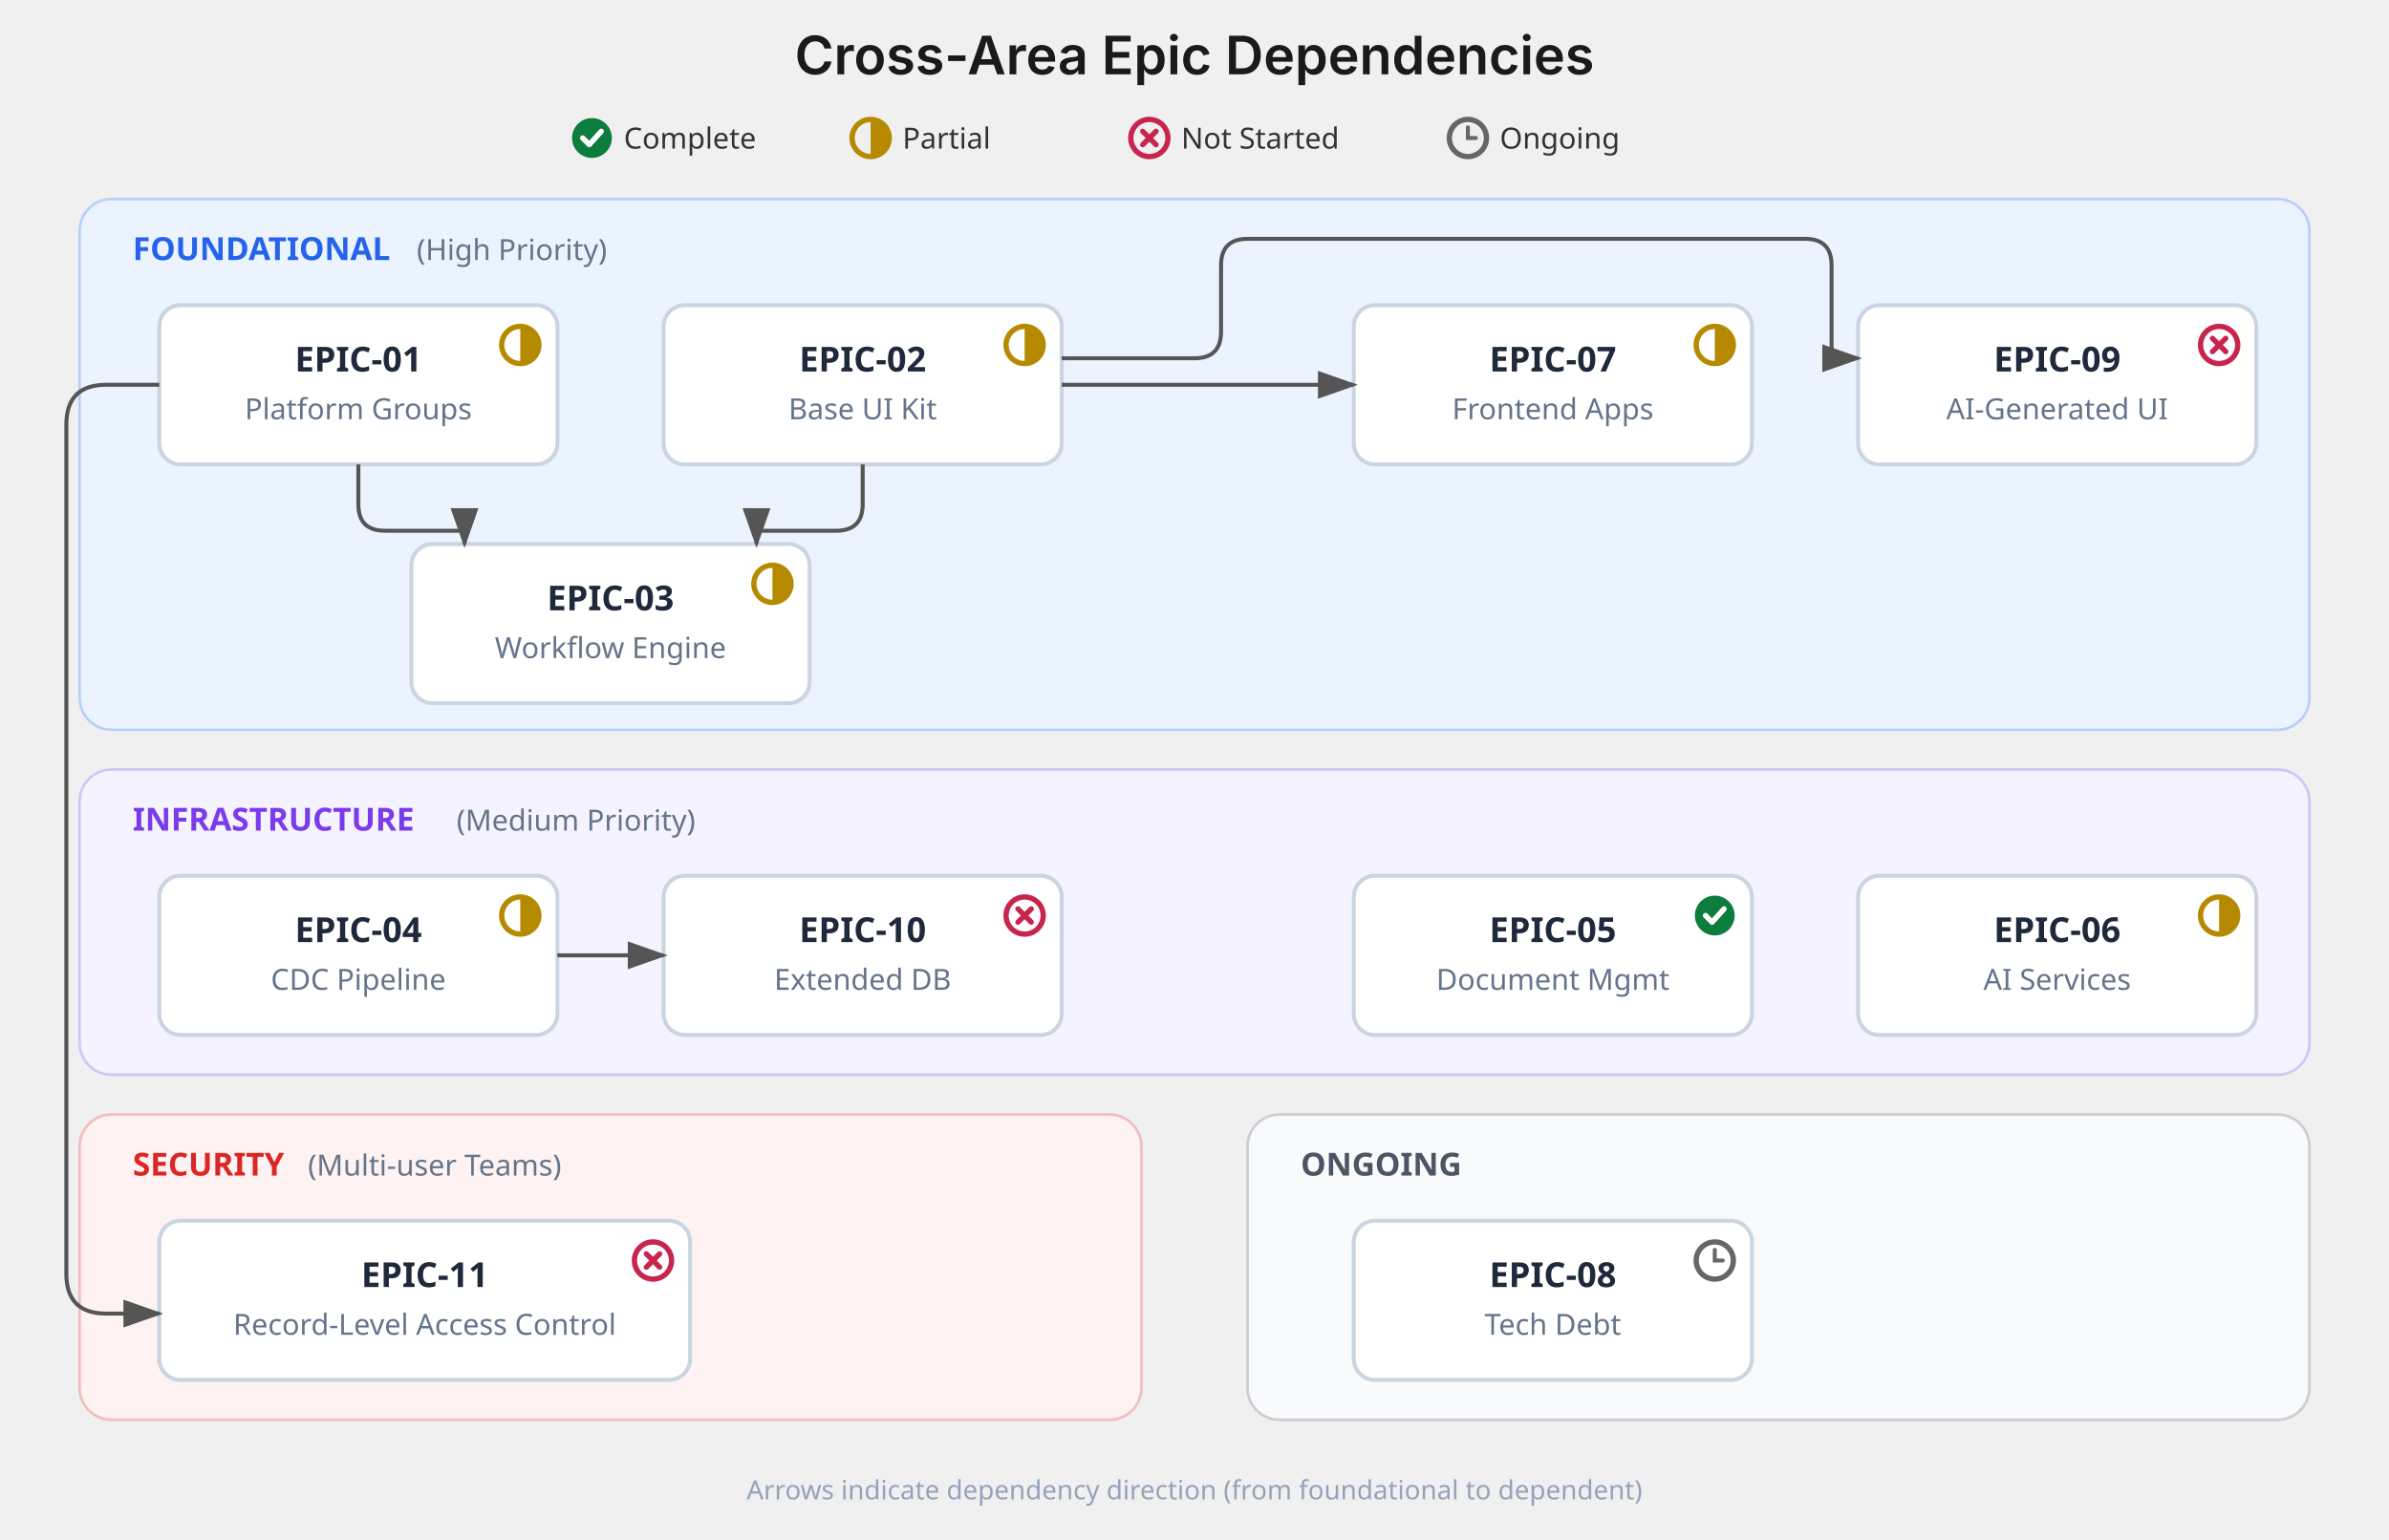
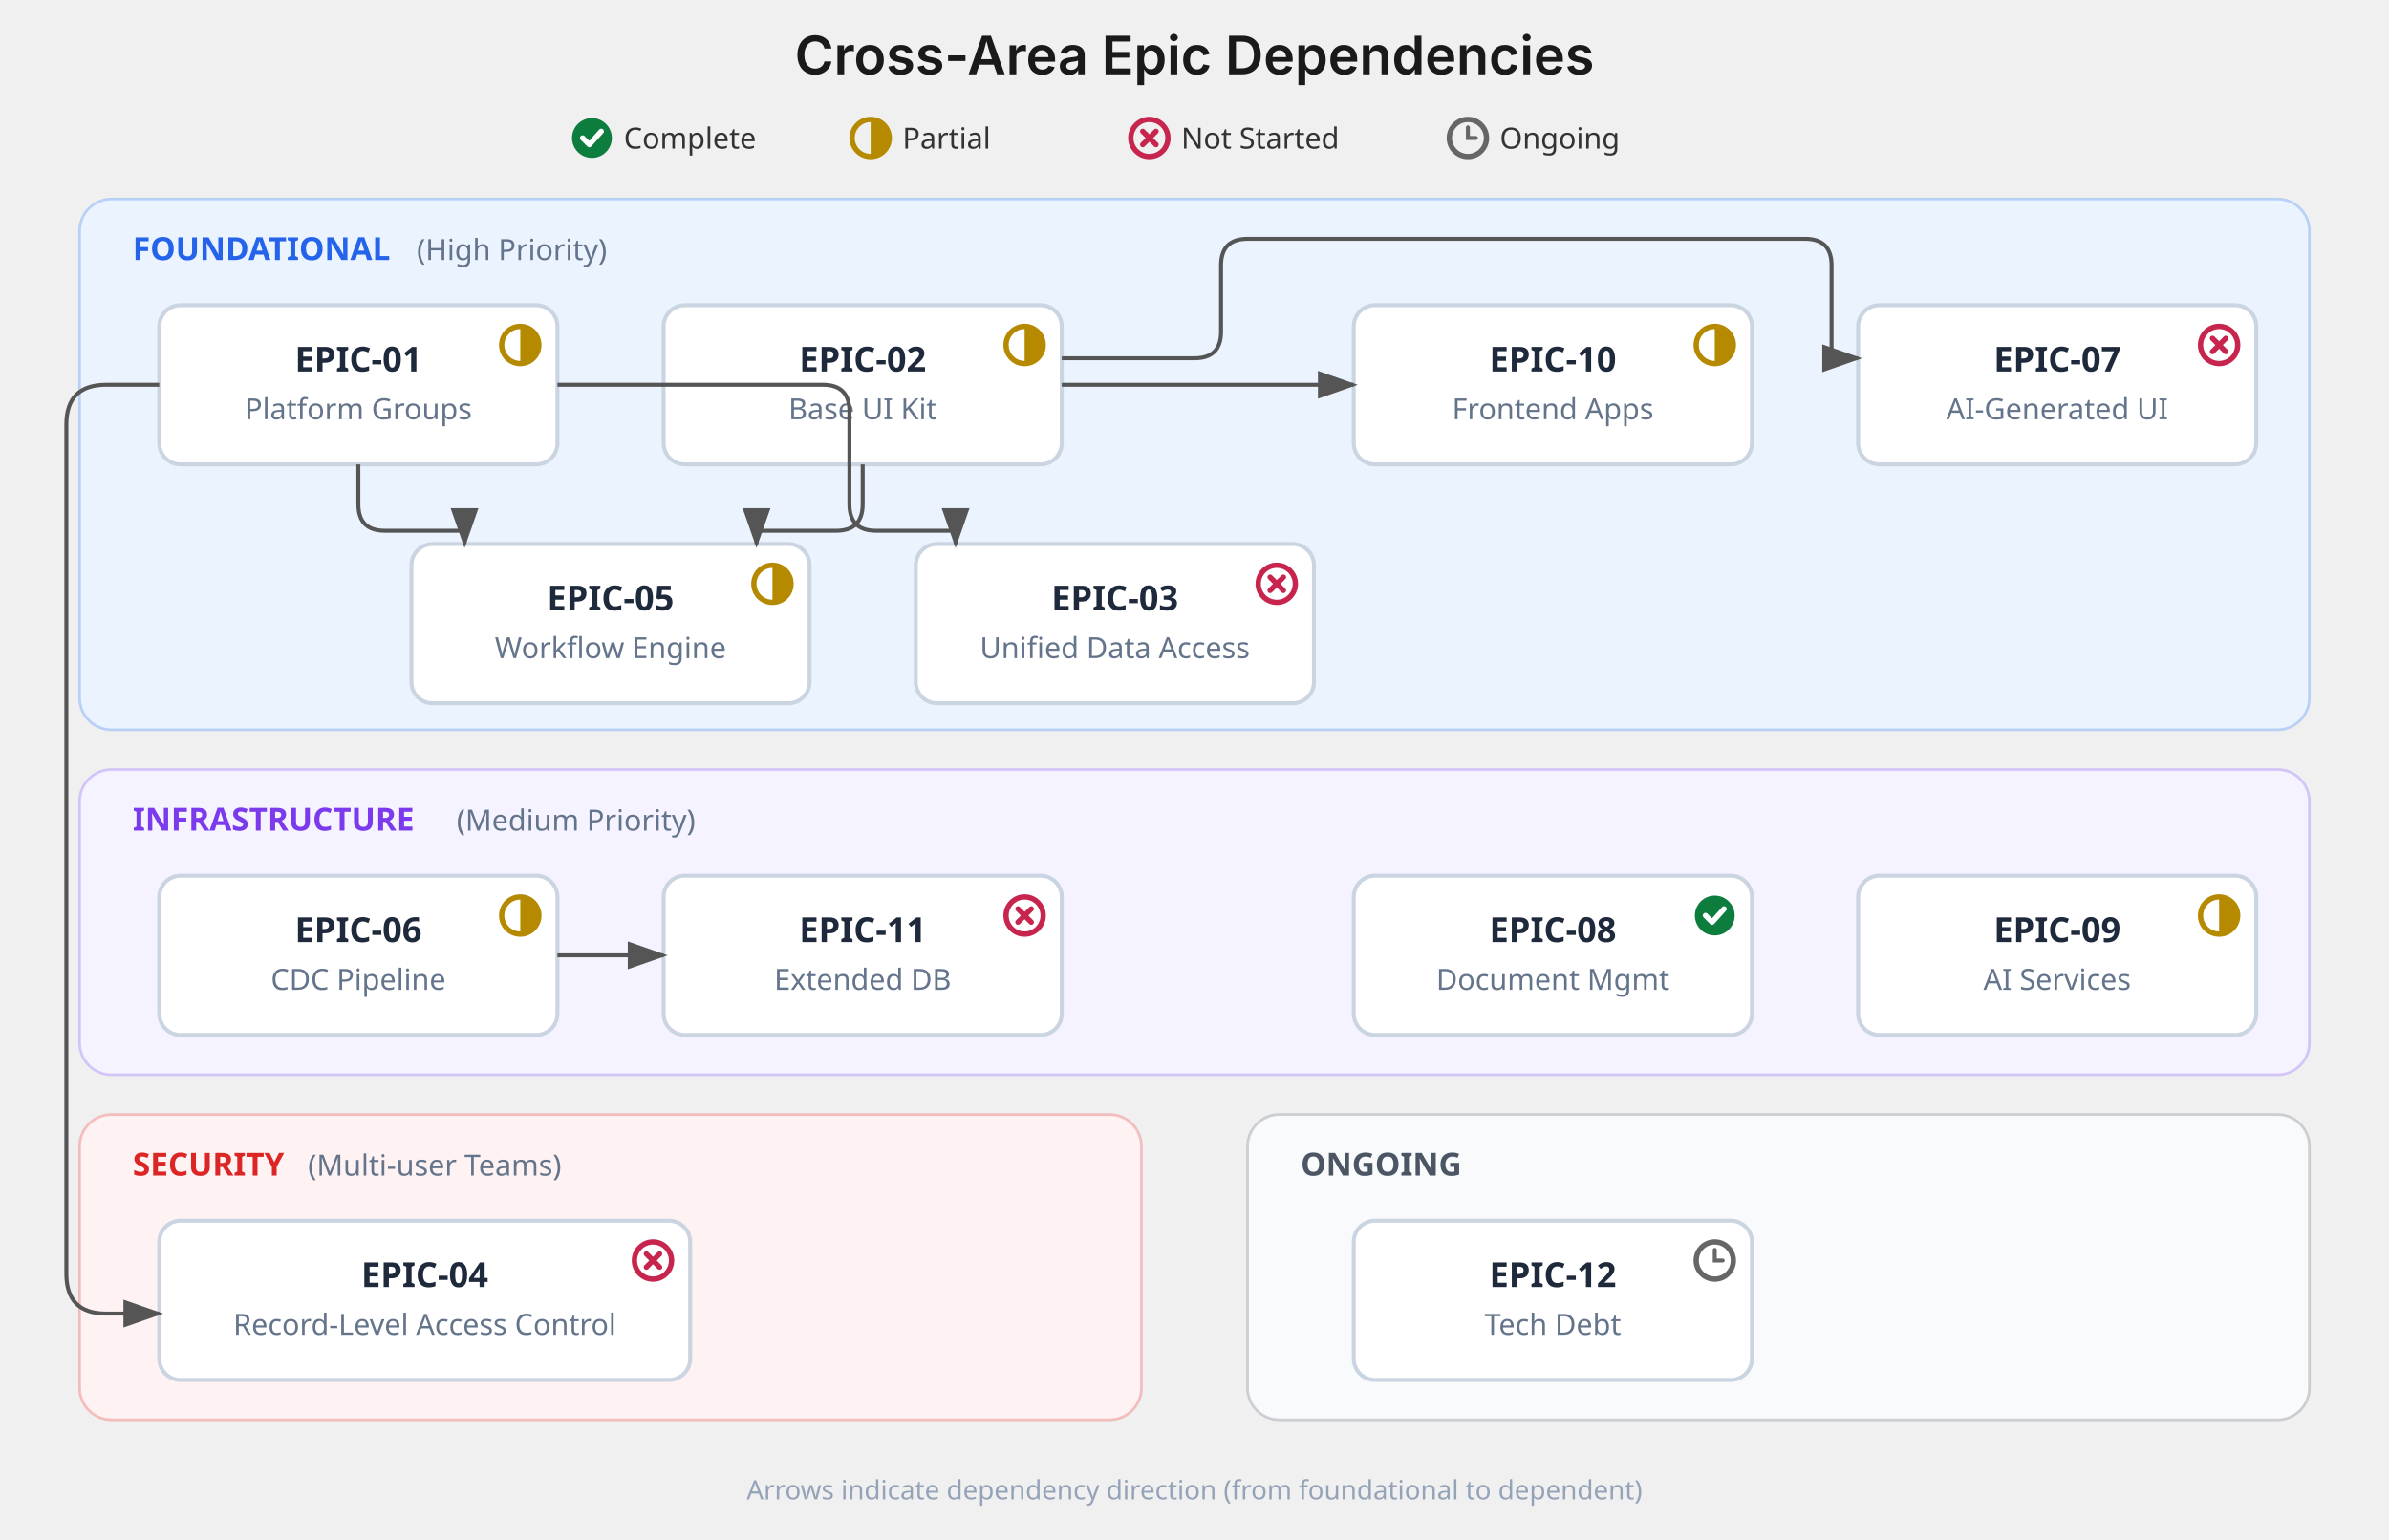
<svg xmlns="http://www.w3.org/2000/svg" xmlns:xlink="http://www.w3.org/1999/xlink" viewBox="0 0 900 580">
  <defs>
    <marker id="arrowhead" markerWidth="10" markerHeight="7" refX="9" refY="3.5" orient="auto">
      <polygon points="0 0, 10 3.5, 0 7" fill="#555555" />
    </marker>
    <symbol id="status-complete" viewBox="0 0 16 16">
      <circle cx="8" cy="8" r="7" fill="#0d7d3e" stroke="#0d7d3e" stroke-width="1" />
      <path d="M4.5 8 L7 10.5 L11.5 5.5" fill="none" stroke="white" stroke-width="2" stroke-linecap="round" stroke-linejoin="round" />
    </symbol>
    <symbol id="status-partial" viewBox="0 0 16 16">
      <circle cx="8" cy="8" r="7" fill="none" stroke="#b58900" stroke-width="2" />
      <path d="M8 1 A7 7 0 0 1 8 15 Z" fill="#b58900" />
    </symbol>
    <symbol id="status-not-started" viewBox="0 0 16 16">
      <circle cx="8" cy="8" r="7" fill="none" stroke="#c7254e" stroke-width="2" />
      <path d="M5.5 5.5 L10.5 10.5 M10.5 5.5 L5.5 10.5" fill="none" stroke="#c7254e" stroke-width="2" stroke-linecap="round" />
    </symbol>
    <symbol id="status-ongoing" viewBox="0 0 16 16">
      <circle cx="8" cy="8" r="7" fill="none" stroke="#666666" stroke-width="2" />
      <path d="M8 4 L8 8 L11 8" fill="none" stroke="#666666" stroke-width="1.5" stroke-linecap="round" />
    </symbol>
  </defs>
  <text x="450" y="28" text-anchor="middle" font-family="system-ui, -apple-system, sans-serif" font-size="20" font-weight="600" fill="#1a1a1a">Cross-Area Epic Dependencies</text>
  <g transform="translate(450, 52)">
    <use xlink:href="#status-complete" x="-235" y="-8" width="16" height="16" />
    <text x="-215" y="4" font-family="system-ui, sans-serif" font-size="11" fill="#333333">Complete</text>
    <use xlink:href="#status-partial" x="-130" y="-8" width="16" height="16" />
    <text x="-110" y="4" font-family="system-ui, sans-serif" font-size="11" fill="#333333">Partial</text>
    <use xlink:href="#status-not-started" x="-25" y="-8" width="16" height="16" />
    <text x="-5" y="4" font-family="system-ui, sans-serif" font-size="11" fill="#333333">Not Started</text>
    <use xlink:href="#status-ongoing" x="95" y="-8" width="16" height="16" />
    <text x="115" y="4" font-family="system-ui, sans-serif" font-size="11" fill="#333333">Ongoing</text>
  </g>
  <g>
    <rect x="30" y="75" width="840" height="200" rx="12" fill="#ebf3fe" stroke="#3b82f6" stroke-width="1" stroke-opacity="0.3" />
    <text x="50" y="98" font-family="system-ui, sans-serif" font-size="12" font-weight="700" fill="#2563eb">FOUNDATIONAL</text>
    <text x="157" y="98" font-family="system-ui, sans-serif" font-size="11" fill="#64748b">(High Priority)</text>
    <g>
      <rect x="60" y="115" width="150" height="60" rx="8" fill="white" stroke="#cbd5e1" stroke-width="1.5" />
      <text x="135" y="140" text-anchor="middle" font-family="system-ui, sans-serif" font-size="13" font-weight="600" fill="#1e293b">EPIC-01</text>
      <text x="135" y="158" text-anchor="middle" font-family="system-ui, sans-serif" font-size="11" fill="#64748b">Platform Groups</text>
      <use xlink:href="#status-partial" x="188" y="122" width="16" height="16" />
    </g>
    <g>
      <rect x="250" y="115" width="150" height="60" rx="8" fill="white" stroke="#cbd5e1" stroke-width="1.5" />
      <text x="325" y="140" text-anchor="middle" font-family="system-ui, sans-serif" font-size="13" font-weight="600" fill="#1e293b">EPIC-02</text>
      <text x="325" y="158" text-anchor="middle" font-family="system-ui, sans-serif" font-size="11" fill="#64748b">Base UI Kit</text>
      <use xlink:href="#status-partial" x="378" y="122" width="16" height="16" />
    </g>
    <g>
      <rect x="155" y="205" width="150" height="60" rx="8" fill="white" stroke="#cbd5e1" stroke-width="1.5" />
-       <text x="230" y="230" text-anchor="middle" font-family="system-ui, sans-serif" font-size="13" font-weight="600" fill="#1e293b">EPIC-03</text>
+       <text x="230" y="230" text-anchor="middle" font-family="system-ui, sans-serif" font-size="13" font-weight="600" fill="#1e293b">EPIC-05</text>
      <text x="230" y="248" text-anchor="middle" font-family="system-ui, sans-serif" font-size="11" fill="#64748b">Workflow Engine</text>
      <use xlink:href="#status-partial" x="283" y="212" width="16" height="16" />
    </g>
    <g>
+       <rect x="345" y="205" width="150" height="60" rx="8" fill="white" stroke="#cbd5e1" stroke-width="1.5" />
+       <text x="420" y="230" text-anchor="middle" font-family="system-ui, sans-serif" font-size="13" font-weight="600" fill="#1e293b">EPIC-03</text>
+       <text x="420" y="248" text-anchor="middle" font-family="system-ui, sans-serif" font-size="11" fill="#64748b">Unified Data Access</text>
+       <use xlink:href="#status-not-started" x="473" y="212" width="16" height="16" />
+     </g>
+     <g>
      <rect x="510" y="115" width="150" height="60" rx="8" fill="white" stroke="#cbd5e1" stroke-width="1.5" />
-       <text x="585" y="140" text-anchor="middle" font-family="system-ui, sans-serif" font-size="13" font-weight="600" fill="#1e293b">EPIC-07</text>
+       <text x="585" y="140" text-anchor="middle" font-family="system-ui, sans-serif" font-size="13" font-weight="600" fill="#1e293b">EPIC-10</text>
      <text x="585" y="158" text-anchor="middle" font-family="system-ui, sans-serif" font-size="11" fill="#64748b">Frontend Apps</text>
      <use xlink:href="#status-partial" x="638" y="122" width="16" height="16" />
    </g>
    <g>
      <rect x="700" y="115" width="150" height="60" rx="8" fill="white" stroke="#cbd5e1" stroke-width="1.5" />
-       <text x="775" y="140" text-anchor="middle" font-family="system-ui, sans-serif" font-size="13" font-weight="600" fill="#1e293b">EPIC-09</text>
+       <text x="775" y="140" text-anchor="middle" font-family="system-ui, sans-serif" font-size="13" font-weight="600" fill="#1e293b">EPIC-07</text>
      <text x="775" y="158" text-anchor="middle" font-family="system-ui, sans-serif" font-size="11" fill="#64748b">AI-Generated UI</text>
      <use xlink:href="#status-not-started" x="828" y="122" width="16" height="16" />
    </g>
    <path d="M 135 175 L 135 190 Q 135 200 145 200 L 175 200 L 175 205" fill="none" stroke="#555555" stroke-width="1.5" marker-end="url(#arrowhead)" />
    <path d="M 325 175 L 325 190 Q 325 200 315 200 L 285 200 L 285 205" fill="none" stroke="#555555" stroke-width="1.5" marker-end="url(#arrowhead)" />
    <path d="M 400 145 L 510 145" fill="none" stroke="#555555" stroke-width="1.5" marker-end="url(#arrowhead)" />
    <path d="M 400 135 L 450 135 Q 460 135 460 125 L 460 100 Q 460 90 470 90 L 680 90 Q 690 90 690 100 L 690 135 L 700 135" fill="none" stroke="#555555" stroke-width="1.5" marker-end="url(#arrowhead)" />
+     <path d="M 210 145 L 310 145 Q 320 145 320 155 L 320 190 Q 320 200 330 200 L 360 200 L 360 205" fill="none" stroke="#555555" stroke-width="1.5" marker-end="url(#arrowhead)" />
  </g>
  <g>
    <rect x="30" y="290" width="840" height="115" rx="12" fill="#f5f3ff" stroke="#8b5cf6" stroke-width="1" stroke-opacity="0.3" />
    <text x="50" y="313" font-family="system-ui, sans-serif" font-size="12" font-weight="700" fill="#7c3aed">INFRASTRUCTURE</text>
    <text x="172" y="313" font-family="system-ui, sans-serif" font-size="11" fill="#64748b">(Medium Priority)</text>
    <g>
      <rect x="60" y="330" width="150" height="60" rx="8" fill="white" stroke="#cbd5e1" stroke-width="1.5" />
-       <text x="135" y="355" text-anchor="middle" font-family="system-ui, sans-serif" font-size="13" font-weight="600" fill="#1e293b">EPIC-04</text>
+       <text x="135" y="355" text-anchor="middle" font-family="system-ui, sans-serif" font-size="13" font-weight="600" fill="#1e293b">EPIC-06</text>
      <text x="135" y="373" text-anchor="middle" font-family="system-ui, sans-serif" font-size="11" fill="#64748b">CDC Pipeline</text>
      <use xlink:href="#status-partial" x="188" y="337" width="16" height="16" />
    </g>
    <g>
      <rect x="250" y="330" width="150" height="60" rx="8" fill="white" stroke="#cbd5e1" stroke-width="1.5" />
-       <text x="325" y="355" text-anchor="middle" font-family="system-ui, sans-serif" font-size="13" font-weight="600" fill="#1e293b">EPIC-10</text>
+       <text x="325" y="355" text-anchor="middle" font-family="system-ui, sans-serif" font-size="13" font-weight="600" fill="#1e293b">EPIC-11</text>
      <text x="325" y="373" text-anchor="middle" font-family="system-ui, sans-serif" font-size="11" fill="#64748b">Extended DB</text>
      <use xlink:href="#status-not-started" x="378" y="337" width="16" height="16" />
    </g>
    <path d="M 210 360 L 250 360" fill="none" stroke="#555555" stroke-width="1.5" marker-end="url(#arrowhead)" />
    <g>
      <rect x="510" y="330" width="150" height="60" rx="8" fill="white" stroke="#cbd5e1" stroke-width="1.5" />
-       <text x="585" y="355" text-anchor="middle" font-family="system-ui, sans-serif" font-size="13" font-weight="600" fill="#1e293b">EPIC-05</text>
+       <text x="585" y="355" text-anchor="middle" font-family="system-ui, sans-serif" font-size="13" font-weight="600" fill="#1e293b">EPIC-08</text>
      <text x="585" y="373" text-anchor="middle" font-family="system-ui, sans-serif" font-size="11" fill="#64748b">Document Mgmt</text>
      <use xlink:href="#status-complete" x="638" y="337" width="16" height="16" />
    </g>
    <g>
      <rect x="700" y="330" width="150" height="60" rx="8" fill="white" stroke="#cbd5e1" stroke-width="1.5" />
-       <text x="775" y="355" text-anchor="middle" font-family="system-ui, sans-serif" font-size="13" font-weight="600" fill="#1e293b">EPIC-06</text>
+       <text x="775" y="355" text-anchor="middle" font-family="system-ui, sans-serif" font-size="13" font-weight="600" fill="#1e293b">EPIC-09</text>
      <text x="775" y="373" text-anchor="middle" font-family="system-ui, sans-serif" font-size="11" fill="#64748b">AI Services</text>
      <use xlink:href="#status-partial" x="828" y="337" width="16" height="16" />
    </g>
  </g>
  <g>
    <rect x="30" y="420" width="400" height="115" rx="12" fill="#fef2f2" stroke="#ef4444" stroke-width="1" stroke-opacity="0.3" />
    <text x="50" y="443" font-family="system-ui, sans-serif" font-size="12" font-weight="700" fill="#dc2626">SECURITY</text>
    <text x="116" y="443" font-family="system-ui, sans-serif" font-size="11" fill="#64748b">(Multi-user Teams)</text>
    <g>
      <rect x="60" y="460" width="200" height="60" rx="8" fill="white" stroke="#cbd5e1" stroke-width="1.5" />
-       <text x="160" y="485" text-anchor="middle" font-family="system-ui, sans-serif" font-size="13" font-weight="600" fill="#1e293b">EPIC-11</text>
+       <text x="160" y="485" text-anchor="middle" font-family="system-ui, sans-serif" font-size="13" font-weight="600" fill="#1e293b">EPIC-04</text>
      <text x="160" y="503" text-anchor="middle" font-family="system-ui, sans-serif" font-size="11" fill="#64748b">Record-Level Access Control</text>
      <use xlink:href="#status-not-started" x="238" y="467" width="16" height="16" />
    </g>
  </g>
  <path d="M 60 145 L 40 145 Q 25 145 25 160 L 25 480 Q 25 495 40 495 L 60 495" fill="none" stroke="#555555" stroke-width="1.5" marker-end="url(#arrowhead)" />
  <g>
    <rect x="470" y="420" width="400" height="115" rx="12" fill="#f9fafb" stroke="#6b7280" stroke-width="1" stroke-opacity="0.3" />
    <text x="490" y="443" font-family="system-ui, sans-serif" font-size="12" font-weight="700" fill="#4b5563">ONGOING</text>
    <g>
      <rect x="510" y="460" width="150" height="60" rx="8" fill="white" stroke="#cbd5e1" stroke-width="1.5" />
-       <text x="585" y="485" text-anchor="middle" font-family="system-ui, sans-serif" font-size="13" font-weight="600" fill="#1e293b">EPIC-08</text>
+       <text x="585" y="485" text-anchor="middle" font-family="system-ui, sans-serif" font-size="13" font-weight="600" fill="#1e293b">EPIC-12</text>
      <text x="585" y="503" text-anchor="middle" font-family="system-ui, sans-serif" font-size="11" fill="#64748b">Tech Debt</text>
      <use xlink:href="#status-ongoing" x="638" y="467" width="16" height="16" />
    </g>
  </g>
  <text x="450" y="565" text-anchor="middle" font-family="system-ui, sans-serif" font-size="10" fill="#94a3b8">Arrows indicate dependency direction (from foundational to dependent)</text>
</svg>
